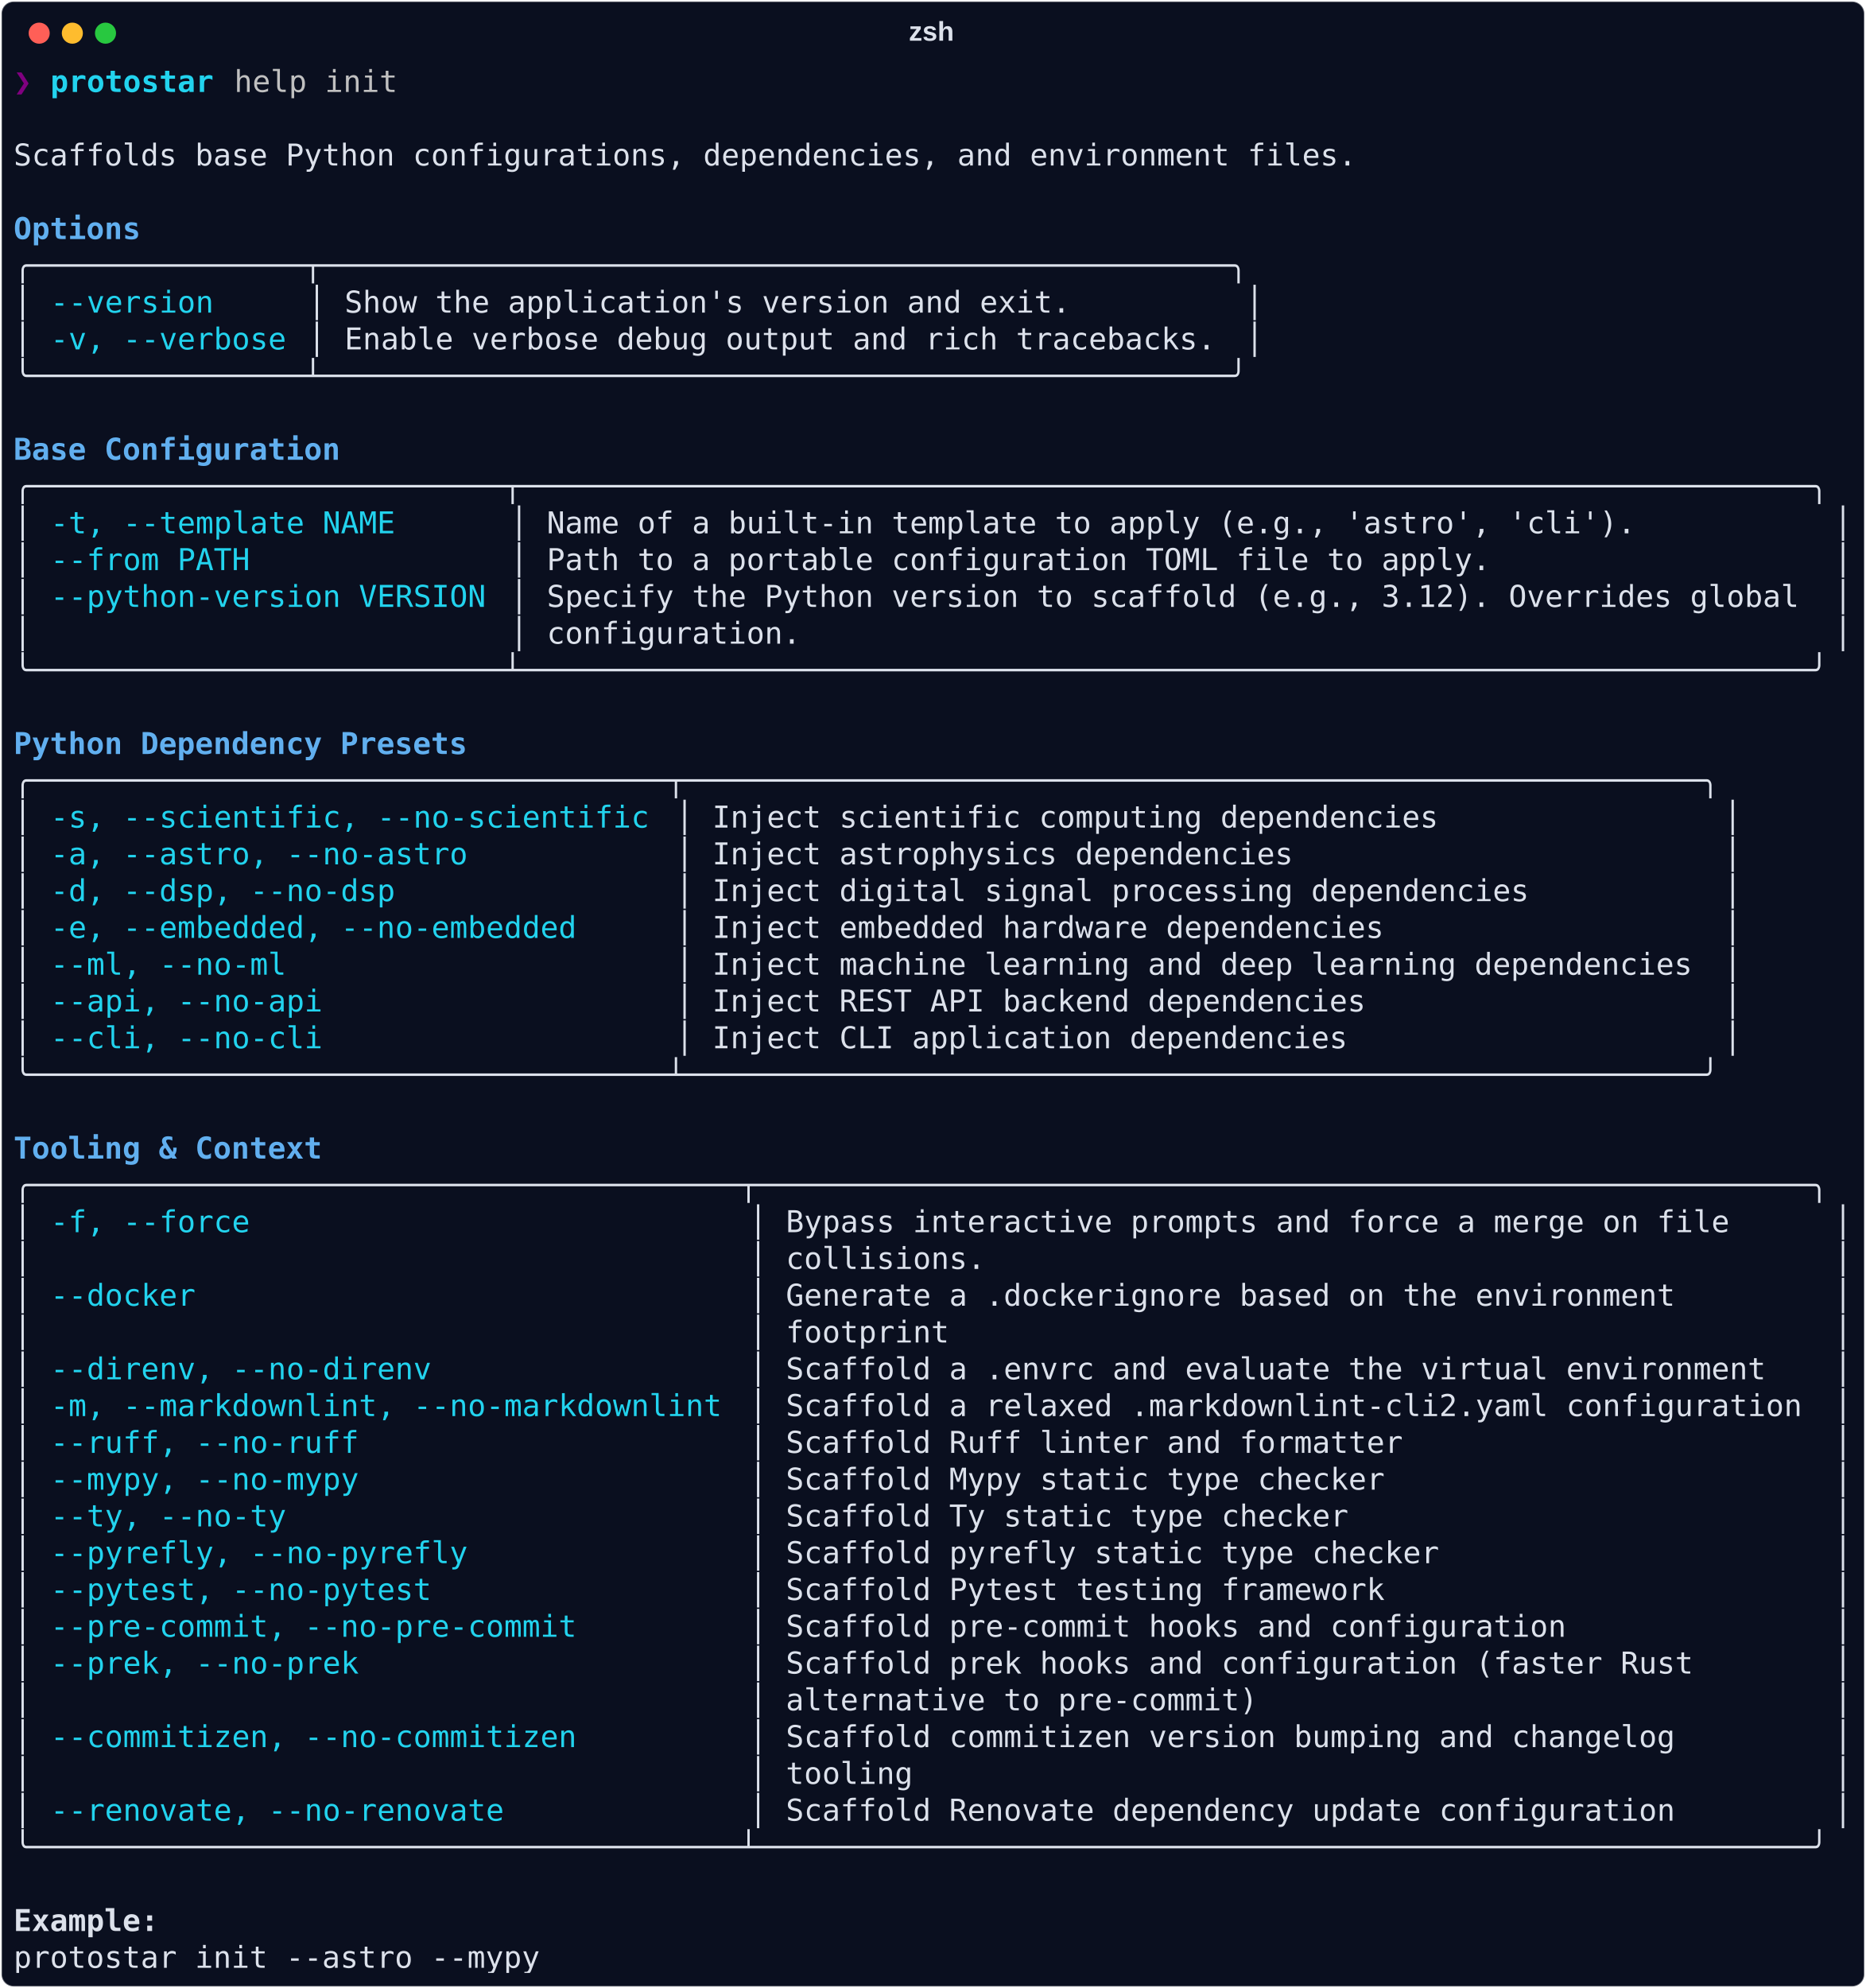
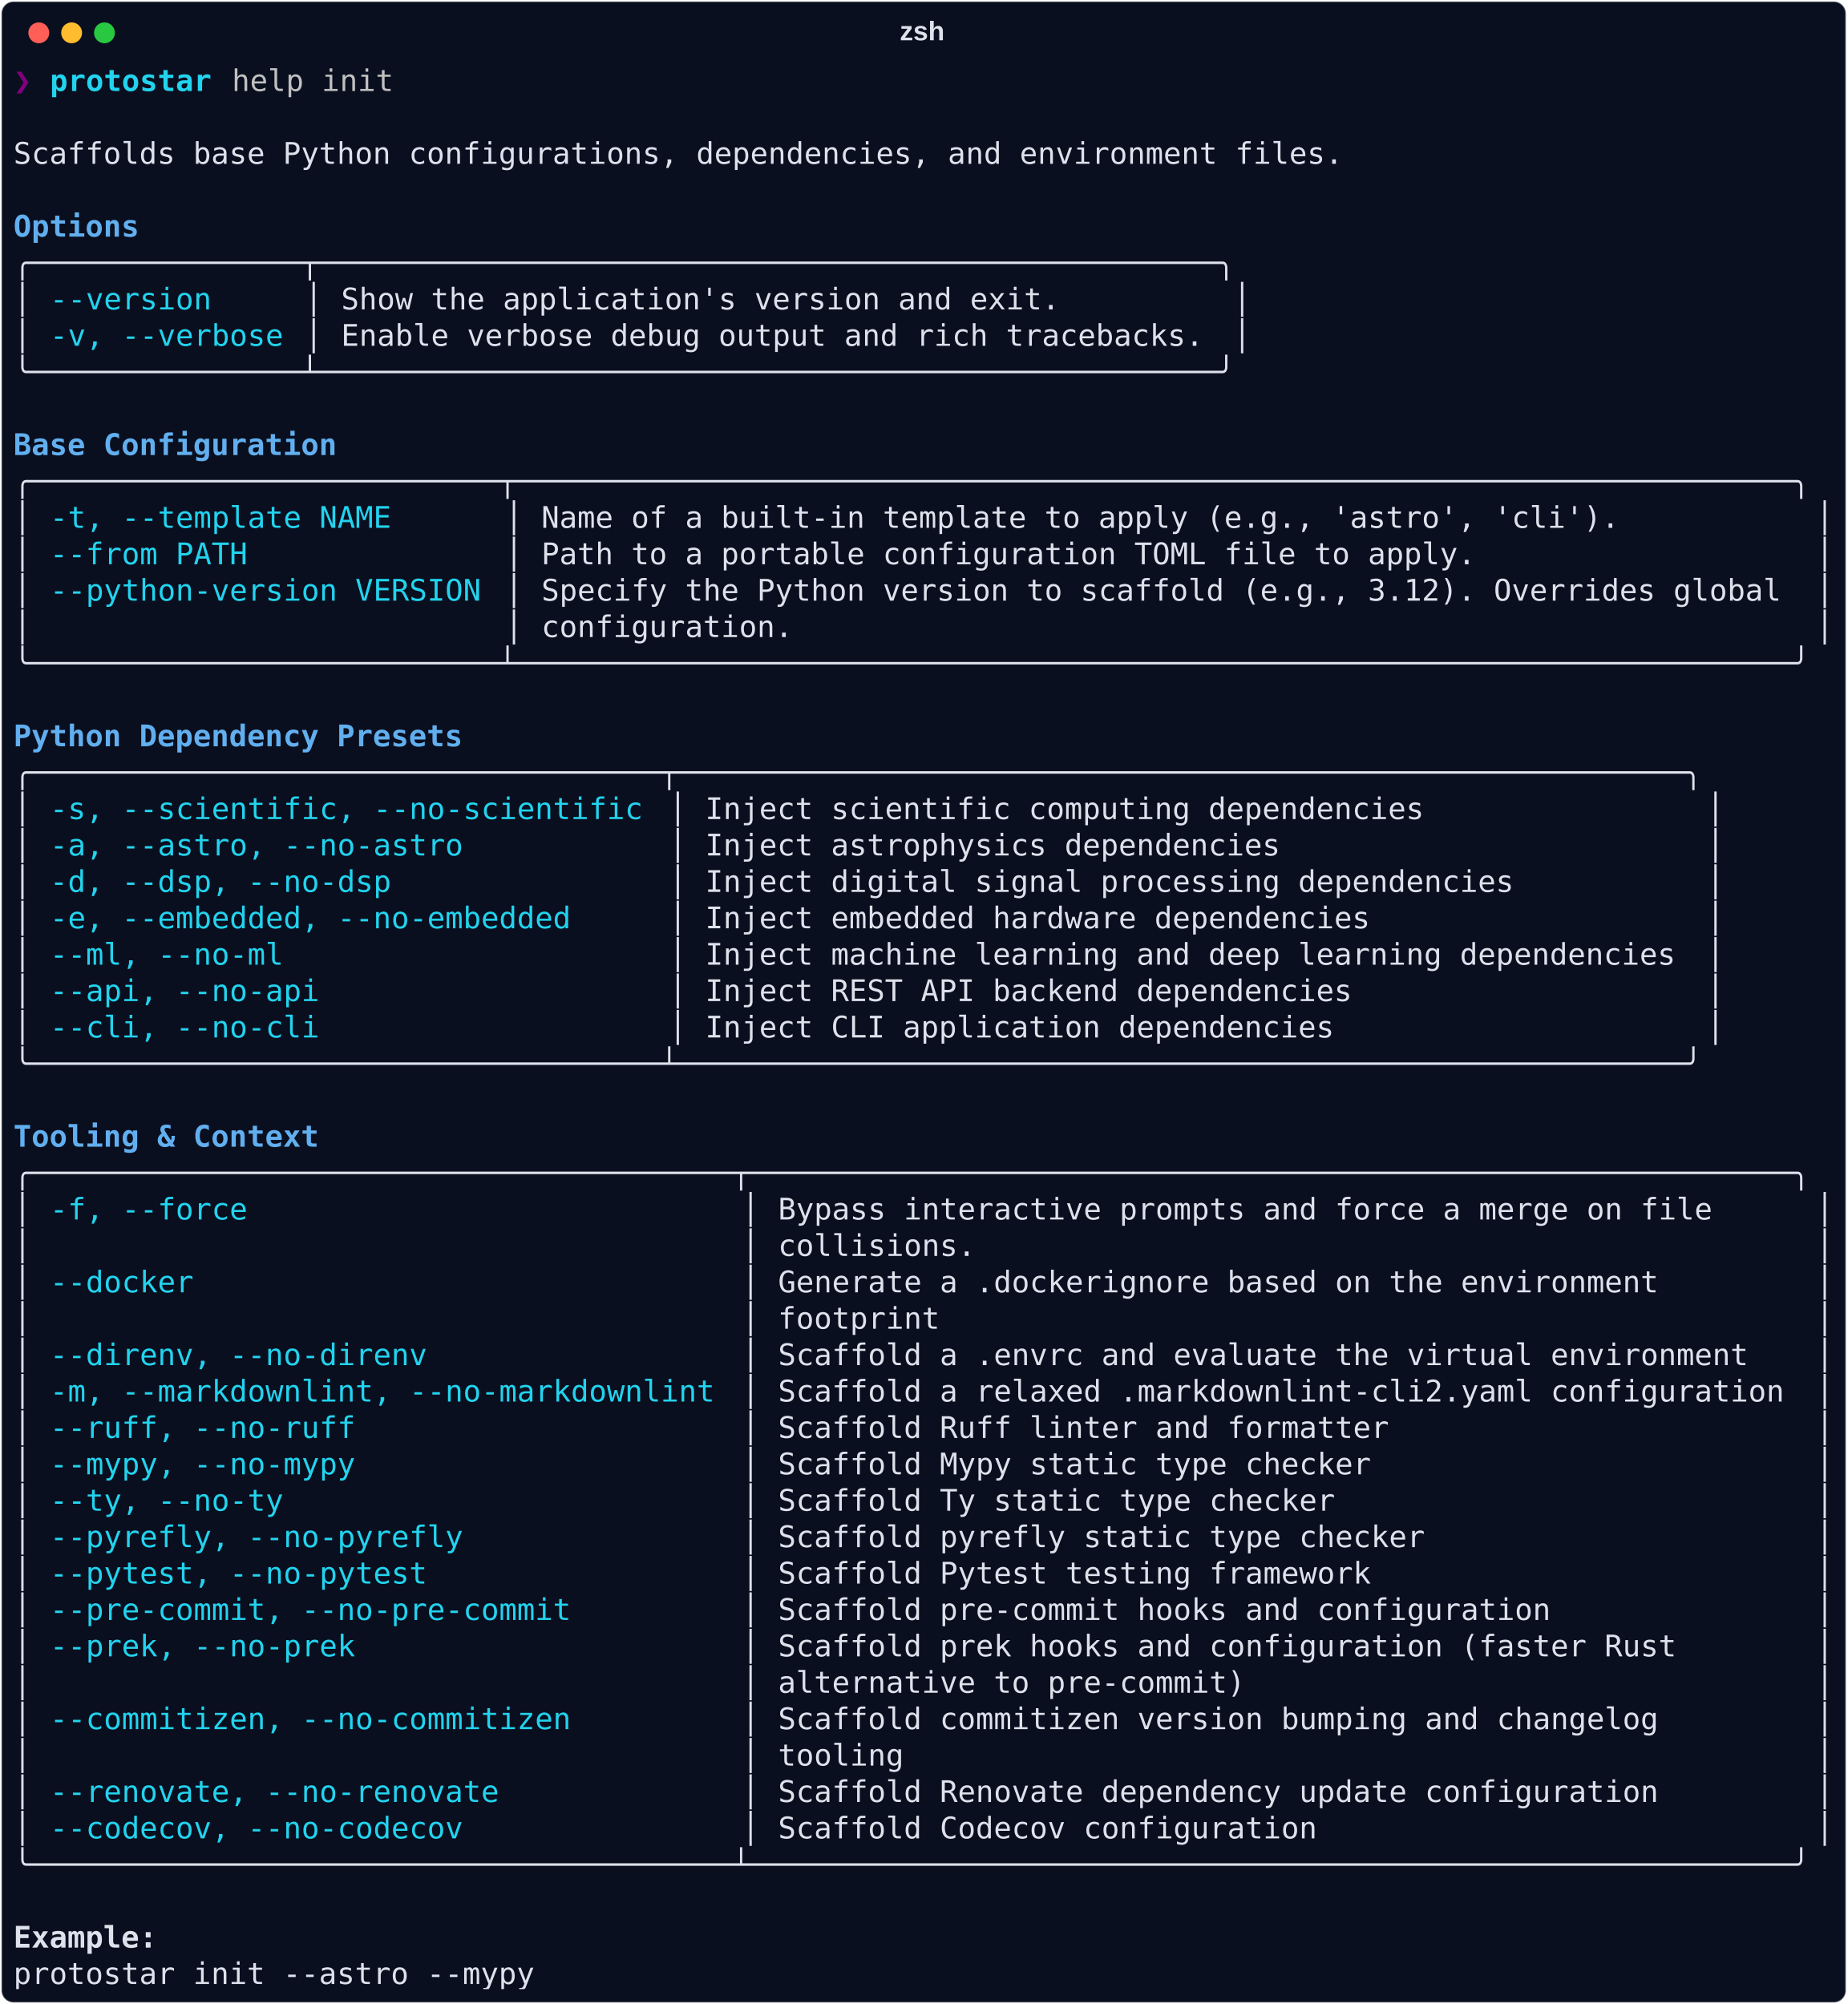
- <svg xmlns="http://www.w3.org/2000/svg" class="rich-terminal" viewBox="0 0 1238 1318.8">
+ <svg xmlns="http://www.w3.org/2000/svg" class="rich-terminal" viewBox="0 0 1238 1343.2">
  <style>

    @font-face {
        font-family: "Fira Code";
        src: local("FiraCode-Regular"),
                url("https://cdnjs.cloudflare.com/ajax/libs/firacode/6.2.0/woff2/FiraCode-Regular.woff2") format("woff2"),
                url("https://cdnjs.cloudflare.com/ajax/libs/firacode/6.2.0/woff/FiraCode-Regular.woff") format("woff");
        font-style: normal;
        font-weight: 400;
    }
    @font-face {
        font-family: "Fira Code";
        src: local("FiraCode-Bold"),
                url("https://cdnjs.cloudflare.com/ajax/libs/firacode/6.2.0/woff2/FiraCode-Bold.woff2") format("woff2"),
                url("https://cdnjs.cloudflare.com/ajax/libs/firacode/6.2.0/woff/FiraCode-Bold.woff") format("woff");
        font-style: bold;
        font-weight: 700;
    }

    .cli_init_help-matrix {
        font-family: Fira Code, monospace;
        font-size: 20px;
        line-height: 24.4px;
        font-variant-east-asian: full-width;
    }

    .cli_init_help-title {
        font-size: 18px;
        font-weight: bold;
        font-family: arial;
    }

    .cli_init_help-r1 { fill: #800080;font-weight: bold }
.cli_init_help-r2 { fill: #22d3ee;font-weight: bold }
.cli_init_help-r3 { fill: #c0c0c0 }
.cli_init_help-r4 { fill: #dce1eb }
.cli_init_help-r5 { fill: #61afef;font-weight: bold }
.cli_init_help-r6 { fill: #22d3ee }
.cli_init_help-r7 { fill: #dce1eb;font-weight: bold }
    </style>
  <defs>
    <clipPath id="cli_init_help-clip-terminal">
-       <rect x="0" y="0" width="1219.0" height="1267.8" />
+       <rect x="0" y="0" width="1219.0" height="1292.2" />
    </clipPath>
    <clipPath id="cli_init_help-line-0">
      <rect x="0" y="1.5" width="1220" height="24.65" />
    </clipPath>
    <clipPath id="cli_init_help-line-1">
      <rect x="0" y="25.9" width="1220" height="24.65" />
    </clipPath>
    <clipPath id="cli_init_help-line-2">
      <rect x="0" y="50.3" width="1220" height="24.65" />
    </clipPath>
    <clipPath id="cli_init_help-line-3">
      <rect x="0" y="74.7" width="1220" height="24.65" />
    </clipPath>
    <clipPath id="cli_init_help-line-4">
      <rect x="0" y="99.1" width="1220" height="24.65" />
    </clipPath>
    <clipPath id="cli_init_help-line-5">
      <rect x="0" y="123.5" width="1220" height="24.65" />
    </clipPath>
    <clipPath id="cli_init_help-line-6">
      <rect x="0" y="147.9" width="1220" height="24.65" />
    </clipPath>
    <clipPath id="cli_init_help-line-7">
      <rect x="0" y="172.3" width="1220" height="24.65" />
    </clipPath>
    <clipPath id="cli_init_help-line-8">
      <rect x="0" y="196.7" width="1220" height="24.65" />
    </clipPath>
    <clipPath id="cli_init_help-line-9">
      <rect x="0" y="221.1" width="1220" height="24.65" />
    </clipPath>
    <clipPath id="cli_init_help-line-10">
      <rect x="0" y="245.5" width="1220" height="24.65" />
    </clipPath>
    <clipPath id="cli_init_help-line-11">
      <rect x="0" y="269.9" width="1220" height="24.65" />
    </clipPath>
    <clipPath id="cli_init_help-line-12">
      <rect x="0" y="294.3" width="1220" height="24.65" />
    </clipPath>
    <clipPath id="cli_init_help-line-13">
      <rect x="0" y="318.7" width="1220" height="24.65" />
    </clipPath>
    <clipPath id="cli_init_help-line-14">
      <rect x="0" y="343.1" width="1220" height="24.65" />
    </clipPath>
    <clipPath id="cli_init_help-line-15">
      <rect x="0" y="367.5" width="1220" height="24.65" />
    </clipPath>
    <clipPath id="cli_init_help-line-16">
      <rect x="0" y="391.9" width="1220" height="24.65" />
    </clipPath>
    <clipPath id="cli_init_help-line-17">
      <rect x="0" y="416.3" width="1220" height="24.65" />
    </clipPath>
    <clipPath id="cli_init_help-line-18">
      <rect x="0" y="440.7" width="1220" height="24.65" />
    </clipPath>
    <clipPath id="cli_init_help-line-19">
      <rect x="0" y="465.1" width="1220" height="24.65" />
    </clipPath>
    <clipPath id="cli_init_help-line-20">
      <rect x="0" y="489.5" width="1220" height="24.65" />
    </clipPath>
    <clipPath id="cli_init_help-line-21">
      <rect x="0" y="513.9" width="1220" height="24.65" />
    </clipPath>
    <clipPath id="cli_init_help-line-22">
      <rect x="0" y="538.3" width="1220" height="24.65" />
    </clipPath>
    <clipPath id="cli_init_help-line-23">
      <rect x="0" y="562.7" width="1220" height="24.65" />
    </clipPath>
    <clipPath id="cli_init_help-line-24">
      <rect x="0" y="587.1" width="1220" height="24.65" />
    </clipPath>
    <clipPath id="cli_init_help-line-25">
      <rect x="0" y="611.5" width="1220" height="24.65" />
    </clipPath>
    <clipPath id="cli_init_help-line-26">
      <rect x="0" y="635.9" width="1220" height="24.65" />
    </clipPath>
    <clipPath id="cli_init_help-line-27">
      <rect x="0" y="660.3" width="1220" height="24.65" />
    </clipPath>
    <clipPath id="cli_init_help-line-28">
      <rect x="0" y="684.7" width="1220" height="24.65" />
    </clipPath>
    <clipPath id="cli_init_help-line-29">
      <rect x="0" y="709.1" width="1220" height="24.65" />
    </clipPath>
    <clipPath id="cli_init_help-line-30">
      <rect x="0" y="733.5" width="1220" height="24.65" />
    </clipPath>
    <clipPath id="cli_init_help-line-31">
      <rect x="0" y="757.9" width="1220" height="24.65" />
    </clipPath>
    <clipPath id="cli_init_help-line-32">
      <rect x="0" y="782.3" width="1220" height="24.65" />
    </clipPath>
    <clipPath id="cli_init_help-line-33">
      <rect x="0" y="806.7" width="1220" height="24.65" />
    </clipPath>
    <clipPath id="cli_init_help-line-34">
      <rect x="0" y="831.1" width="1220" height="24.65" />
    </clipPath>
    <clipPath id="cli_init_help-line-35">
      <rect x="0" y="855.5" width="1220" height="24.65" />
    </clipPath>
    <clipPath id="cli_init_help-line-36">
      <rect x="0" y="879.9" width="1220" height="24.65" />
    </clipPath>
    <clipPath id="cli_init_help-line-37">
      <rect x="0" y="904.3" width="1220" height="24.65" />
    </clipPath>
    <clipPath id="cli_init_help-line-38">
      <rect x="0" y="928.7" width="1220" height="24.65" />
    </clipPath>
    <clipPath id="cli_init_help-line-39">
      <rect x="0" y="953.1" width="1220" height="24.65" />
    </clipPath>
    <clipPath id="cli_init_help-line-40">
      <rect x="0" y="977.5" width="1220" height="24.65" />
    </clipPath>
    <clipPath id="cli_init_help-line-41">
      <rect x="0" y="1001.9" width="1220" height="24.65" />
    </clipPath>
    <clipPath id="cli_init_help-line-42">
      <rect x="0" y="1026.3" width="1220" height="24.65" />
    </clipPath>
    <clipPath id="cli_init_help-line-43">
      <rect x="0" y="1050.7" width="1220" height="24.65" />
    </clipPath>
    <clipPath id="cli_init_help-line-44">
      <rect x="0" y="1075.1" width="1220" height="24.65" />
    </clipPath>
    <clipPath id="cli_init_help-line-45">
      <rect x="0" y="1099.5" width="1220" height="24.65" />
    </clipPath>
    <clipPath id="cli_init_help-line-46">
      <rect x="0" y="1123.9" width="1220" height="24.65" />
    </clipPath>
    <clipPath id="cli_init_help-line-47">
      <rect x="0" y="1148.3" width="1220" height="24.65" />
    </clipPath>
    <clipPath id="cli_init_help-line-48">
      <rect x="0" y="1172.7" width="1220" height="24.65" />
    </clipPath>
    <clipPath id="cli_init_help-line-49">
      <rect x="0" y="1197.1" width="1220" height="24.65" />
    </clipPath>
    <clipPath id="cli_init_help-line-50">
      <rect x="0" y="1221.5" width="1220" height="24.65" />
    </clipPath>
+     <clipPath id="cli_init_help-line-51">
+       <rect x="0" y="1245.9" width="1220" height="24.65" />
+     </clipPath>
  </defs>
-   <rect fill="#0a0f1f" stroke="rgba(255,255,255,0.35)" stroke-width="1" x="1" y="1" width="1236" height="1316.8" rx="8" />
+   <rect fill="#0a0f1f" stroke="rgba(255,255,255,0.35)" stroke-width="1" x="1" y="1" width="1236" height="1341.2" rx="8" />
  <text class="cli_init_help-title" fill="#dce1eb" text-anchor="middle" x="618" y="27">zsh</text>
  <g transform="translate(26,22)">
    <circle cx="0" cy="0" r="7" fill="#ff5f57" />
    <circle cx="22" cy="0" r="7" fill="#febc2e" />
    <circle cx="44" cy="0" r="7" fill="#28c840" />
  </g>
  <g transform="translate(9, 41)" clip-path="url(#cli_init_help-clip-terminal)">
    <g class="cli_init_help-matrix">
      <text class="cli_init_help-r1" x="0" y="20" textLength="24.4" clip-path="url(#cli_init_help-line-0)">❯ </text>
      <text class="cli_init_help-r2" x="24.4" y="20" textLength="122" clip-path="url(#cli_init_help-line-0)">protostar </text>
      <text class="cli_init_help-r3" x="146.4" y="20" textLength="109.8" clip-path="url(#cli_init_help-line-0)">help init</text>
      <text class="cli_init_help-r4" x="1220" y="20" textLength="12.2" clip-path="url(#cli_init_help-line-0)">
</text>
      <text class="cli_init_help-r4" x="1220" y="44.4" textLength="12.2" clip-path="url(#cli_init_help-line-1)">
</text>
      <text class="cli_init_help-r4" x="0" y="68.8" textLength="902.8" clip-path="url(#cli_init_help-line-2)">Scaffolds base Python configurations, dependencies, and environment files.</text>
      <text class="cli_init_help-r4" x="1220" y="68.8" textLength="12.2" clip-path="url(#cli_init_help-line-2)">
</text>
      <text class="cli_init_help-r4" x="1220" y="93.2" textLength="12.2" clip-path="url(#cli_init_help-line-3)">
</text>
      <text class="cli_init_help-r5" x="0" y="117.6" textLength="829.6" clip-path="url(#cli_init_help-line-4)">Options                                                             </text>
      <text class="cli_init_help-r4" x="1220" y="117.6" textLength="12.2" clip-path="url(#cli_init_help-line-4)">
</text>
      <text class="cli_init_help-r4" x="0" y="142" textLength="829.6" clip-path="url(#cli_init_help-line-5)">╭───────────────┬──────────────────────────────────────────────────╮</text>
      <text class="cli_init_help-r4" x="1220" y="142" textLength="12.2" clip-path="url(#cli_init_help-line-5)">
</text>
      <text class="cli_init_help-r4" x="0" y="166.4" textLength="12.2" clip-path="url(#cli_init_help-line-6)">│</text>
      <text class="cli_init_help-r6" x="24.4" y="166.4" textLength="158.6" clip-path="url(#cli_init_help-line-6)">--version    </text>
      <text class="cli_init_help-r4" x="195.2" y="166.4" textLength="12.2" clip-path="url(#cli_init_help-line-6)">│</text>
      <text class="cli_init_help-r4" x="219.6" y="166.4" textLength="585.6" clip-path="url(#cli_init_help-line-6)">Show the application's version and exit.        </text>
      <text class="cli_init_help-r4" x="817.4" y="166.4" textLength="12.2" clip-path="url(#cli_init_help-line-6)">│</text>
      <text class="cli_init_help-r4" x="1220" y="166.4" textLength="12.2" clip-path="url(#cli_init_help-line-6)">
</text>
      <text class="cli_init_help-r4" x="0" y="190.8" textLength="12.2" clip-path="url(#cli_init_help-line-7)">│</text>
      <text class="cli_init_help-r6" x="24.4" y="190.8" textLength="158.6" clip-path="url(#cli_init_help-line-7)">-v, --verbose</text>
      <text class="cli_init_help-r4" x="195.2" y="190.8" textLength="12.2" clip-path="url(#cli_init_help-line-7)">│</text>
      <text class="cli_init_help-r4" x="219.6" y="190.8" textLength="585.6" clip-path="url(#cli_init_help-line-7)">Enable verbose debug output and rich tracebacks.</text>
      <text class="cli_init_help-r4" x="817.4" y="190.8" textLength="12.2" clip-path="url(#cli_init_help-line-7)">│</text>
      <text class="cli_init_help-r4" x="1220" y="190.8" textLength="12.2" clip-path="url(#cli_init_help-line-7)">
</text>
      <text class="cli_init_help-r4" x="0" y="215.2" textLength="829.6" clip-path="url(#cli_init_help-line-8)">╰───────────────┴──────────────────────────────────────────────────╯</text>
      <text class="cli_init_help-r4" x="1220" y="215.2" textLength="12.2" clip-path="url(#cli_init_help-line-8)">
</text>
      <text class="cli_init_help-r4" x="1220" y="239.6" textLength="12.2" clip-path="url(#cli_init_help-line-9)">
</text>
      <text class="cli_init_help-r5" x="0" y="264" textLength="1220" clip-path="url(#cli_init_help-line-10)">Base Configuration                                                                                  </text>
      <text class="cli_init_help-r4" x="1220" y="264" textLength="12.2" clip-path="url(#cli_init_help-line-10)">
</text>
      <text class="cli_init_help-r4" x="0" y="288.4" textLength="1220" clip-path="url(#cli_init_help-line-11)">╭──────────────────────────┬───────────────────────────────────────────────────────────────────────╮</text>
      <text class="cli_init_help-r4" x="1220" y="288.4" textLength="12.2" clip-path="url(#cli_init_help-line-11)">
</text>
      <text class="cli_init_help-r4" x="0" y="312.8" textLength="12.2" clip-path="url(#cli_init_help-line-12)">│</text>
      <text class="cli_init_help-r6" x="24.4" y="312.8" textLength="292.8" clip-path="url(#cli_init_help-line-12)">-t, --template NAME     </text>
      <text class="cli_init_help-r4" x="329.4" y="312.8" textLength="12.2" clip-path="url(#cli_init_help-line-12)">│</text>
      <text class="cli_init_help-r4" x="353.8" y="312.8" textLength="841.8" clip-path="url(#cli_init_help-line-12)">Name of a built-in template to apply (e.g., 'astro', 'cli').         </text>
      <text class="cli_init_help-r4" x="1207.8" y="312.8" textLength="12.2" clip-path="url(#cli_init_help-line-12)">│</text>
      <text class="cli_init_help-r4" x="1220" y="312.8" textLength="12.2" clip-path="url(#cli_init_help-line-12)">
</text>
      <text class="cli_init_help-r4" x="0" y="337.2" textLength="12.2" clip-path="url(#cli_init_help-line-13)">│</text>
      <text class="cli_init_help-r6" x="24.4" y="337.2" textLength="292.8" clip-path="url(#cli_init_help-line-13)">--from PATH             </text>
      <text class="cli_init_help-r4" x="329.4" y="337.2" textLength="12.2" clip-path="url(#cli_init_help-line-13)">│</text>
      <text class="cli_init_help-r4" x="353.8" y="337.2" textLength="841.8" clip-path="url(#cli_init_help-line-13)">Path to a portable configuration TOML file to apply.                 </text>
      <text class="cli_init_help-r4" x="1207.8" y="337.2" textLength="12.2" clip-path="url(#cli_init_help-line-13)">│</text>
      <text class="cli_init_help-r4" x="1220" y="337.2" textLength="12.2" clip-path="url(#cli_init_help-line-13)">
</text>
      <text class="cli_init_help-r4" x="0" y="361.6" textLength="12.2" clip-path="url(#cli_init_help-line-14)">│</text>
      <text class="cli_init_help-r6" x="24.4" y="361.6" textLength="292.8" clip-path="url(#cli_init_help-line-14)">--python-version VERSION</text>
      <text class="cli_init_help-r4" x="329.4" y="361.6" textLength="12.2" clip-path="url(#cli_init_help-line-14)">│</text>
      <text class="cli_init_help-r4" x="353.8" y="361.6" textLength="841.8" clip-path="url(#cli_init_help-line-14)">Specify the Python version to scaffold (e.g., 3.12). Overrides global</text>
      <text class="cli_init_help-r4" x="1207.8" y="361.6" textLength="12.2" clip-path="url(#cli_init_help-line-14)">│</text>
      <text class="cli_init_help-r4" x="1220" y="361.6" textLength="12.2" clip-path="url(#cli_init_help-line-14)">
</text>
      <text class="cli_init_help-r4" x="0" y="386" textLength="12.2" clip-path="url(#cli_init_help-line-15)">│</text>
      <text class="cli_init_help-r4" x="329.4" y="386" textLength="12.2" clip-path="url(#cli_init_help-line-15)">│</text>
      <text class="cli_init_help-r4" x="353.8" y="386" textLength="841.8" clip-path="url(#cli_init_help-line-15)">configuration.                                                       </text>
      <text class="cli_init_help-r4" x="1207.8" y="386" textLength="12.2" clip-path="url(#cli_init_help-line-15)">│</text>
      <text class="cli_init_help-r4" x="1220" y="386" textLength="12.2" clip-path="url(#cli_init_help-line-15)">
</text>
      <text class="cli_init_help-r4" x="0" y="410.4" textLength="1220" clip-path="url(#cli_init_help-line-16)">╰──────────────────────────┴───────────────────────────────────────────────────────────────────────╯</text>
      <text class="cli_init_help-r4" x="1220" y="410.4" textLength="12.2" clip-path="url(#cli_init_help-line-16)">
</text>
      <text class="cli_init_help-r4" x="1220" y="434.8" textLength="12.2" clip-path="url(#cli_init_help-line-17)">
</text>
      <text class="cli_init_help-r5" x="0" y="459.2" textLength="1146.8" clip-path="url(#cli_init_help-line-18)">Python Dependency Presets                                                                     </text>
      <text class="cli_init_help-r4" x="1220" y="459.2" textLength="12.2" clip-path="url(#cli_init_help-line-18)">
</text>
      <text class="cli_init_help-r4" x="0" y="483.6" textLength="1146.8" clip-path="url(#cli_init_help-line-19)">╭───────────────────────────────────┬────────────────────────────────────────────────────────╮</text>
      <text class="cli_init_help-r4" x="1220" y="483.6" textLength="12.2" clip-path="url(#cli_init_help-line-19)">
</text>
      <text class="cli_init_help-r4" x="0" y="508" textLength="12.2" clip-path="url(#cli_init_help-line-20)">│</text>
      <text class="cli_init_help-r6" x="24.4" y="508" textLength="402.6" clip-path="url(#cli_init_help-line-20)">-s, --scientific, --no-scientific</text>
      <text class="cli_init_help-r4" x="439.2" y="508" textLength="12.2" clip-path="url(#cli_init_help-line-20)">│</text>
      <text class="cli_init_help-r4" x="463.6" y="508" textLength="658.8" clip-path="url(#cli_init_help-line-20)">Inject scientific computing dependencies              </text>
      <text class="cli_init_help-r4" x="1134.6" y="508" textLength="12.2" clip-path="url(#cli_init_help-line-20)">│</text>
      <text class="cli_init_help-r4" x="1220" y="508" textLength="12.2" clip-path="url(#cli_init_help-line-20)">
</text>
      <text class="cli_init_help-r4" x="0" y="532.4" textLength="12.2" clip-path="url(#cli_init_help-line-21)">│</text>
      <text class="cli_init_help-r6" x="24.4" y="532.4" textLength="402.6" clip-path="url(#cli_init_help-line-21)">-a, --astro, --no-astro          </text>
      <text class="cli_init_help-r4" x="439.2" y="532.4" textLength="12.2" clip-path="url(#cli_init_help-line-21)">│</text>
      <text class="cli_init_help-r4" x="463.6" y="532.4" textLength="658.8" clip-path="url(#cli_init_help-line-21)">Inject astrophysics dependencies                      </text>
      <text class="cli_init_help-r4" x="1134.6" y="532.4" textLength="12.2" clip-path="url(#cli_init_help-line-21)">│</text>
      <text class="cli_init_help-r4" x="1220" y="532.4" textLength="12.2" clip-path="url(#cli_init_help-line-21)">
</text>
      <text class="cli_init_help-r4" x="0" y="556.8" textLength="12.2" clip-path="url(#cli_init_help-line-22)">│</text>
      <text class="cli_init_help-r6" x="24.4" y="556.8" textLength="402.6" clip-path="url(#cli_init_help-line-22)">-d, --dsp, --no-dsp              </text>
      <text class="cli_init_help-r4" x="439.2" y="556.8" textLength="12.2" clip-path="url(#cli_init_help-line-22)">│</text>
      <text class="cli_init_help-r4" x="463.6" y="556.8" textLength="658.8" clip-path="url(#cli_init_help-line-22)">Inject digital signal processing dependencies         </text>
      <text class="cli_init_help-r4" x="1134.6" y="556.8" textLength="12.2" clip-path="url(#cli_init_help-line-22)">│</text>
      <text class="cli_init_help-r4" x="1220" y="556.8" textLength="12.2" clip-path="url(#cli_init_help-line-22)">
</text>
      <text class="cli_init_help-r4" x="0" y="581.2" textLength="12.2" clip-path="url(#cli_init_help-line-23)">│</text>
      <text class="cli_init_help-r6" x="24.4" y="581.2" textLength="402.6" clip-path="url(#cli_init_help-line-23)">-e, --embedded, --no-embedded    </text>
      <text class="cli_init_help-r4" x="439.2" y="581.2" textLength="12.2" clip-path="url(#cli_init_help-line-23)">│</text>
      <text class="cli_init_help-r4" x="463.6" y="581.2" textLength="658.8" clip-path="url(#cli_init_help-line-23)">Inject embedded hardware dependencies                 </text>
      <text class="cli_init_help-r4" x="1134.6" y="581.2" textLength="12.2" clip-path="url(#cli_init_help-line-23)">│</text>
      <text class="cli_init_help-r4" x="1220" y="581.2" textLength="12.2" clip-path="url(#cli_init_help-line-23)">
</text>
      <text class="cli_init_help-r4" x="0" y="605.6" textLength="12.2" clip-path="url(#cli_init_help-line-24)">│</text>
      <text class="cli_init_help-r6" x="24.4" y="605.6" textLength="402.6" clip-path="url(#cli_init_help-line-24)">--ml, --no-ml                    </text>
      <text class="cli_init_help-r4" x="439.2" y="605.6" textLength="12.2" clip-path="url(#cli_init_help-line-24)">│</text>
      <text class="cli_init_help-r4" x="463.6" y="605.6" textLength="658.8" clip-path="url(#cli_init_help-line-24)">Inject machine learning and deep learning dependencies</text>
      <text class="cli_init_help-r4" x="1134.6" y="605.6" textLength="12.2" clip-path="url(#cli_init_help-line-24)">│</text>
      <text class="cli_init_help-r4" x="1220" y="605.6" textLength="12.2" clip-path="url(#cli_init_help-line-24)">
</text>
      <text class="cli_init_help-r4" x="0" y="630" textLength="12.2" clip-path="url(#cli_init_help-line-25)">│</text>
      <text class="cli_init_help-r6" x="24.4" y="630" textLength="402.6" clip-path="url(#cli_init_help-line-25)">--api, --no-api                  </text>
      <text class="cli_init_help-r4" x="439.2" y="630" textLength="12.2" clip-path="url(#cli_init_help-line-25)">│</text>
      <text class="cli_init_help-r4" x="463.6" y="630" textLength="658.8" clip-path="url(#cli_init_help-line-25)">Inject REST API backend dependencies                  </text>
      <text class="cli_init_help-r4" x="1134.6" y="630" textLength="12.2" clip-path="url(#cli_init_help-line-25)">│</text>
      <text class="cli_init_help-r4" x="1220" y="630" textLength="12.2" clip-path="url(#cli_init_help-line-25)">
</text>
      <text class="cli_init_help-r4" x="0" y="654.4" textLength="12.2" clip-path="url(#cli_init_help-line-26)">│</text>
      <text class="cli_init_help-r6" x="24.4" y="654.4" textLength="402.6" clip-path="url(#cli_init_help-line-26)">--cli, --no-cli                  </text>
      <text class="cli_init_help-r4" x="439.2" y="654.4" textLength="12.2" clip-path="url(#cli_init_help-line-26)">│</text>
      <text class="cli_init_help-r4" x="463.6" y="654.4" textLength="658.8" clip-path="url(#cli_init_help-line-26)">Inject CLI application dependencies                   </text>
      <text class="cli_init_help-r4" x="1134.6" y="654.4" textLength="12.2" clip-path="url(#cli_init_help-line-26)">│</text>
      <text class="cli_init_help-r4" x="1220" y="654.4" textLength="12.2" clip-path="url(#cli_init_help-line-26)">
</text>
      <text class="cli_init_help-r4" x="0" y="678.8" textLength="1146.8" clip-path="url(#cli_init_help-line-27)">╰───────────────────────────────────┴────────────────────────────────────────────────────────╯</text>
      <text class="cli_init_help-r4" x="1220" y="678.8" textLength="12.2" clip-path="url(#cli_init_help-line-27)">
</text>
      <text class="cli_init_help-r4" x="1220" y="703.2" textLength="12.2" clip-path="url(#cli_init_help-line-28)">
</text>
      <text class="cli_init_help-r5" x="0" y="727.6" textLength="1220" clip-path="url(#cli_init_help-line-29)">Tooling &amp; Context                                                                                   </text>
      <text class="cli_init_help-r4" x="1220" y="727.6" textLength="12.2" clip-path="url(#cli_init_help-line-29)">
</text>
      <text class="cli_init_help-r4" x="0" y="752" textLength="1220" clip-path="url(#cli_init_help-line-30)">╭───────────────────────────────────────┬──────────────────────────────────────────────────────────╮</text>
      <text class="cli_init_help-r4" x="1220" y="752" textLength="12.2" clip-path="url(#cli_init_help-line-30)">
</text>
      <text class="cli_init_help-r4" x="0" y="776.4" textLength="12.2" clip-path="url(#cli_init_help-line-31)">│</text>
      <text class="cli_init_help-r6" x="24.4" y="776.4" textLength="451.4" clip-path="url(#cli_init_help-line-31)">-f, --force                          </text>
      <text class="cli_init_help-r4" x="488" y="776.4" textLength="12.2" clip-path="url(#cli_init_help-line-31)">│</text>
      <text class="cli_init_help-r4" x="512.4" y="776.4" textLength="683.2" clip-path="url(#cli_init_help-line-31)">Bypass interactive prompts and force a merge on file    </text>
      <text class="cli_init_help-r4" x="1207.8" y="776.4" textLength="12.2" clip-path="url(#cli_init_help-line-31)">│</text>
      <text class="cli_init_help-r4" x="1220" y="776.4" textLength="12.2" clip-path="url(#cli_init_help-line-31)">
</text>
      <text class="cli_init_help-r4" x="0" y="800.8" textLength="12.2" clip-path="url(#cli_init_help-line-32)">│</text>
      <text class="cli_init_help-r4" x="488" y="800.8" textLength="12.2" clip-path="url(#cli_init_help-line-32)">│</text>
      <text class="cli_init_help-r4" x="512.4" y="800.8" textLength="683.2" clip-path="url(#cli_init_help-line-32)">collisions.                                             </text>
      <text class="cli_init_help-r4" x="1207.8" y="800.8" textLength="12.2" clip-path="url(#cli_init_help-line-32)">│</text>
      <text class="cli_init_help-r4" x="1220" y="800.8" textLength="12.2" clip-path="url(#cli_init_help-line-32)">
</text>
      <text class="cli_init_help-r4" x="0" y="825.2" textLength="12.2" clip-path="url(#cli_init_help-line-33)">│</text>
      <text class="cli_init_help-r6" x="24.4" y="825.2" textLength="451.4" clip-path="url(#cli_init_help-line-33)">--docker                             </text>
      <text class="cli_init_help-r4" x="488" y="825.2" textLength="12.2" clip-path="url(#cli_init_help-line-33)">│</text>
      <text class="cli_init_help-r4" x="512.4" y="825.2" textLength="683.2" clip-path="url(#cli_init_help-line-33)">Generate a .dockerignore based on the environment       </text>
      <text class="cli_init_help-r4" x="1207.8" y="825.2" textLength="12.2" clip-path="url(#cli_init_help-line-33)">│</text>
      <text class="cli_init_help-r4" x="1220" y="825.2" textLength="12.2" clip-path="url(#cli_init_help-line-33)">
</text>
      <text class="cli_init_help-r4" x="0" y="849.6" textLength="12.2" clip-path="url(#cli_init_help-line-34)">│</text>
      <text class="cli_init_help-r4" x="488" y="849.6" textLength="12.2" clip-path="url(#cli_init_help-line-34)">│</text>
      <text class="cli_init_help-r4" x="512.4" y="849.6" textLength="683.2" clip-path="url(#cli_init_help-line-34)">footprint                                               </text>
      <text class="cli_init_help-r4" x="1207.8" y="849.6" textLength="12.2" clip-path="url(#cli_init_help-line-34)">│</text>
      <text class="cli_init_help-r4" x="1220" y="849.6" textLength="12.2" clip-path="url(#cli_init_help-line-34)">
</text>
      <text class="cli_init_help-r4" x="0" y="874" textLength="12.2" clip-path="url(#cli_init_help-line-35)">│</text>
      <text class="cli_init_help-r6" x="24.4" y="874" textLength="451.4" clip-path="url(#cli_init_help-line-35)">--direnv, --no-direnv                </text>
      <text class="cli_init_help-r4" x="488" y="874" textLength="12.2" clip-path="url(#cli_init_help-line-35)">│</text>
      <text class="cli_init_help-r4" x="512.4" y="874" textLength="683.2" clip-path="url(#cli_init_help-line-35)">Scaffold a .envrc and evaluate the virtual environment  </text>
      <text class="cli_init_help-r4" x="1207.8" y="874" textLength="12.2" clip-path="url(#cli_init_help-line-35)">│</text>
      <text class="cli_init_help-r4" x="1220" y="874" textLength="12.2" clip-path="url(#cli_init_help-line-35)">
</text>
      <text class="cli_init_help-r4" x="0" y="898.4" textLength="12.2" clip-path="url(#cli_init_help-line-36)">│</text>
      <text class="cli_init_help-r6" x="24.4" y="898.4" textLength="451.4" clip-path="url(#cli_init_help-line-36)">-m, --markdownlint, --no-markdownlint</text>
      <text class="cli_init_help-r4" x="488" y="898.4" textLength="12.2" clip-path="url(#cli_init_help-line-36)">│</text>
      <text class="cli_init_help-r4" x="512.4" y="898.4" textLength="683.2" clip-path="url(#cli_init_help-line-36)">Scaffold a relaxed .markdownlint-cli2.yaml configuration</text>
      <text class="cli_init_help-r4" x="1207.8" y="898.4" textLength="12.2" clip-path="url(#cli_init_help-line-36)">│</text>
      <text class="cli_init_help-r4" x="1220" y="898.4" textLength="12.2" clip-path="url(#cli_init_help-line-36)">
</text>
      <text class="cli_init_help-r4" x="0" y="922.8" textLength="12.2" clip-path="url(#cli_init_help-line-37)">│</text>
      <text class="cli_init_help-r6" x="24.4" y="922.8" textLength="451.4" clip-path="url(#cli_init_help-line-37)">--ruff, --no-ruff                    </text>
      <text class="cli_init_help-r4" x="488" y="922.8" textLength="12.2" clip-path="url(#cli_init_help-line-37)">│</text>
      <text class="cli_init_help-r4" x="512.4" y="922.8" textLength="683.2" clip-path="url(#cli_init_help-line-37)">Scaffold Ruff linter and formatter                      </text>
      <text class="cli_init_help-r4" x="1207.8" y="922.8" textLength="12.2" clip-path="url(#cli_init_help-line-37)">│</text>
      <text class="cli_init_help-r4" x="1220" y="922.8" textLength="12.2" clip-path="url(#cli_init_help-line-37)">
</text>
      <text class="cli_init_help-r4" x="0" y="947.2" textLength="12.2" clip-path="url(#cli_init_help-line-38)">│</text>
      <text class="cli_init_help-r6" x="24.4" y="947.2" textLength="451.4" clip-path="url(#cli_init_help-line-38)">--mypy, --no-mypy                    </text>
      <text class="cli_init_help-r4" x="488" y="947.2" textLength="12.2" clip-path="url(#cli_init_help-line-38)">│</text>
      <text class="cli_init_help-r4" x="512.4" y="947.2" textLength="683.2" clip-path="url(#cli_init_help-line-38)">Scaffold Mypy static type checker                       </text>
      <text class="cli_init_help-r4" x="1207.8" y="947.2" textLength="12.2" clip-path="url(#cli_init_help-line-38)">│</text>
      <text class="cli_init_help-r4" x="1220" y="947.2" textLength="12.2" clip-path="url(#cli_init_help-line-38)">
</text>
      <text class="cli_init_help-r4" x="0" y="971.6" textLength="12.2" clip-path="url(#cli_init_help-line-39)">│</text>
      <text class="cli_init_help-r6" x="24.4" y="971.6" textLength="451.4" clip-path="url(#cli_init_help-line-39)">--ty, --no-ty                        </text>
      <text class="cli_init_help-r4" x="488" y="971.6" textLength="12.2" clip-path="url(#cli_init_help-line-39)">│</text>
      <text class="cli_init_help-r4" x="512.4" y="971.6" textLength="683.2" clip-path="url(#cli_init_help-line-39)">Scaffold Ty static type checker                         </text>
      <text class="cli_init_help-r4" x="1207.8" y="971.6" textLength="12.2" clip-path="url(#cli_init_help-line-39)">│</text>
      <text class="cli_init_help-r4" x="1220" y="971.6" textLength="12.2" clip-path="url(#cli_init_help-line-39)">
</text>
      <text class="cli_init_help-r4" x="0" y="996" textLength="12.2" clip-path="url(#cli_init_help-line-40)">│</text>
      <text class="cli_init_help-r6" x="24.4" y="996" textLength="451.4" clip-path="url(#cli_init_help-line-40)">--pyrefly, --no-pyrefly              </text>
      <text class="cli_init_help-r4" x="488" y="996" textLength="12.2" clip-path="url(#cli_init_help-line-40)">│</text>
      <text class="cli_init_help-r4" x="512.4" y="996" textLength="683.2" clip-path="url(#cli_init_help-line-40)">Scaffold pyrefly static type checker                    </text>
      <text class="cli_init_help-r4" x="1207.8" y="996" textLength="12.2" clip-path="url(#cli_init_help-line-40)">│</text>
      <text class="cli_init_help-r4" x="1220" y="996" textLength="12.2" clip-path="url(#cli_init_help-line-40)">
</text>
      <text class="cli_init_help-r4" x="0" y="1020.4" textLength="12.2" clip-path="url(#cli_init_help-line-41)">│</text>
      <text class="cli_init_help-r6" x="24.4" y="1020.4" textLength="451.4" clip-path="url(#cli_init_help-line-41)">--pytest, --no-pytest                </text>
      <text class="cli_init_help-r4" x="488" y="1020.4" textLength="12.2" clip-path="url(#cli_init_help-line-41)">│</text>
      <text class="cli_init_help-r4" x="512.4" y="1020.4" textLength="683.2" clip-path="url(#cli_init_help-line-41)">Scaffold Pytest testing framework                       </text>
      <text class="cli_init_help-r4" x="1207.8" y="1020.4" textLength="12.2" clip-path="url(#cli_init_help-line-41)">│</text>
      <text class="cli_init_help-r4" x="1220" y="1020.4" textLength="12.2" clip-path="url(#cli_init_help-line-41)">
</text>
      <text class="cli_init_help-r4" x="0" y="1044.8" textLength="12.2" clip-path="url(#cli_init_help-line-42)">│</text>
      <text class="cli_init_help-r6" x="24.4" y="1044.8" textLength="451.4" clip-path="url(#cli_init_help-line-42)">--pre-commit, --no-pre-commit        </text>
      <text class="cli_init_help-r4" x="488" y="1044.8" textLength="12.2" clip-path="url(#cli_init_help-line-42)">│</text>
      <text class="cli_init_help-r4" x="512.4" y="1044.8" textLength="683.2" clip-path="url(#cli_init_help-line-42)">Scaffold pre-commit hooks and configuration             </text>
      <text class="cli_init_help-r4" x="1207.8" y="1044.8" textLength="12.2" clip-path="url(#cli_init_help-line-42)">│</text>
      <text class="cli_init_help-r4" x="1220" y="1044.8" textLength="12.2" clip-path="url(#cli_init_help-line-42)">
</text>
      <text class="cli_init_help-r4" x="0" y="1069.2" textLength="12.2" clip-path="url(#cli_init_help-line-43)">│</text>
      <text class="cli_init_help-r6" x="24.4" y="1069.2" textLength="451.4" clip-path="url(#cli_init_help-line-43)">--prek, --no-prek                    </text>
      <text class="cli_init_help-r4" x="488" y="1069.2" textLength="12.2" clip-path="url(#cli_init_help-line-43)">│</text>
      <text class="cli_init_help-r4" x="512.4" y="1069.2" textLength="683.2" clip-path="url(#cli_init_help-line-43)">Scaffold prek hooks and configuration (faster Rust      </text>
      <text class="cli_init_help-r4" x="1207.8" y="1069.2" textLength="12.2" clip-path="url(#cli_init_help-line-43)">│</text>
      <text class="cli_init_help-r4" x="1220" y="1069.2" textLength="12.2" clip-path="url(#cli_init_help-line-43)">
</text>
      <text class="cli_init_help-r4" x="0" y="1093.6" textLength="12.2" clip-path="url(#cli_init_help-line-44)">│</text>
      <text class="cli_init_help-r4" x="488" y="1093.6" textLength="12.2" clip-path="url(#cli_init_help-line-44)">│</text>
      <text class="cli_init_help-r4" x="512.4" y="1093.6" textLength="683.2" clip-path="url(#cli_init_help-line-44)">alternative to pre-commit)                              </text>
      <text class="cli_init_help-r4" x="1207.8" y="1093.6" textLength="12.2" clip-path="url(#cli_init_help-line-44)">│</text>
      <text class="cli_init_help-r4" x="1220" y="1093.6" textLength="12.2" clip-path="url(#cli_init_help-line-44)">
</text>
      <text class="cli_init_help-r4" x="0" y="1118" textLength="12.2" clip-path="url(#cli_init_help-line-45)">│</text>
      <text class="cli_init_help-r6" x="24.4" y="1118" textLength="451.4" clip-path="url(#cli_init_help-line-45)">--commitizen, --no-commitizen        </text>
      <text class="cli_init_help-r4" x="488" y="1118" textLength="12.2" clip-path="url(#cli_init_help-line-45)">│</text>
      <text class="cli_init_help-r4" x="512.4" y="1118" textLength="683.2" clip-path="url(#cli_init_help-line-45)">Scaffold commitizen version bumping and changelog       </text>
      <text class="cli_init_help-r4" x="1207.8" y="1118" textLength="12.2" clip-path="url(#cli_init_help-line-45)">│</text>
      <text class="cli_init_help-r4" x="1220" y="1118" textLength="12.2" clip-path="url(#cli_init_help-line-45)">
</text>
      <text class="cli_init_help-r4" x="0" y="1142.4" textLength="12.2" clip-path="url(#cli_init_help-line-46)">│</text>
      <text class="cli_init_help-r4" x="488" y="1142.4" textLength="12.2" clip-path="url(#cli_init_help-line-46)">│</text>
      <text class="cli_init_help-r4" x="512.4" y="1142.4" textLength="683.2" clip-path="url(#cli_init_help-line-46)">tooling                                                 </text>
      <text class="cli_init_help-r4" x="1207.8" y="1142.4" textLength="12.2" clip-path="url(#cli_init_help-line-46)">│</text>
      <text class="cli_init_help-r4" x="1220" y="1142.4" textLength="12.2" clip-path="url(#cli_init_help-line-46)">
</text>
      <text class="cli_init_help-r4" x="0" y="1166.8" textLength="12.2" clip-path="url(#cli_init_help-line-47)">│</text>
      <text class="cli_init_help-r6" x="24.4" y="1166.8" textLength="451.4" clip-path="url(#cli_init_help-line-47)">--renovate, --no-renovate            </text>
      <text class="cli_init_help-r4" x="488" y="1166.8" textLength="12.2" clip-path="url(#cli_init_help-line-47)">│</text>
      <text class="cli_init_help-r4" x="512.4" y="1166.8" textLength="683.2" clip-path="url(#cli_init_help-line-47)">Scaffold Renovate dependency update configuration       </text>
      <text class="cli_init_help-r4" x="1207.8" y="1166.8" textLength="12.2" clip-path="url(#cli_init_help-line-47)">│</text>
      <text class="cli_init_help-r4" x="1220" y="1166.8" textLength="12.2" clip-path="url(#cli_init_help-line-47)">
</text>
-       <text class="cli_init_help-r4" x="0" y="1191.2" textLength="1220" clip-path="url(#cli_init_help-line-48)">╰───────────────────────────────────────┴──────────────────────────────────────────────────────────╯</text>
+       <text class="cli_init_help-r4" x="0" y="1191.2" textLength="12.2" clip-path="url(#cli_init_help-line-48)">│</text>
+       <text class="cli_init_help-r6" x="24.4" y="1191.2" textLength="451.4" clip-path="url(#cli_init_help-line-48)">--codecov, --no-codecov              </text>
+       <text class="cli_init_help-r4" x="488" y="1191.2" textLength="12.2" clip-path="url(#cli_init_help-line-48)">│</text>
+       <text class="cli_init_help-r4" x="512.4" y="1191.2" textLength="683.2" clip-path="url(#cli_init_help-line-48)">Scaffold Codecov configuration                          </text>
+       <text class="cli_init_help-r4" x="1207.8" y="1191.2" textLength="12.2" clip-path="url(#cli_init_help-line-48)">│</text>
      <text class="cli_init_help-r4" x="1220" y="1191.2" textLength="12.2" clip-path="url(#cli_init_help-line-48)">
</text>
+       <text class="cli_init_help-r4" x="0" y="1215.6" textLength="1220" clip-path="url(#cli_init_help-line-49)">╰───────────────────────────────────────┴──────────────────────────────────────────────────────────╯</text>
      <text class="cli_init_help-r4" x="1220" y="1215.6" textLength="12.2" clip-path="url(#cli_init_help-line-49)">
</text>
-       <text class="cli_init_help-r7" x="0" y="1240" textLength="97.6" clip-path="url(#cli_init_help-line-50)">Example:</text>
      <text class="cli_init_help-r4" x="1220" y="1240" textLength="12.2" clip-path="url(#cli_init_help-line-50)">
</text>
-       <text class="cli_init_help-r4" x="0" y="1264.4" textLength="378.2" clip-path="url(#cli_init_help-line-51)">  protostar init --astro --mypy</text>
+       <text class="cli_init_help-r7" x="0" y="1264.4" textLength="97.6" clip-path="url(#cli_init_help-line-51)">Example:</text>
      <text class="cli_init_help-r4" x="1220" y="1264.4" textLength="12.2" clip-path="url(#cli_init_help-line-51)">
+ </text>
+       <text class="cli_init_help-r4" x="0" y="1288.8" textLength="378.2" clip-path="url(#cli_init_help-line-52)">  protostar init --astro --mypy</text>
+       <text class="cli_init_help-r4" x="1220" y="1288.8" textLength="12.2" clip-path="url(#cli_init_help-line-52)">
</text>
    </g>
  </g>
</svg>
